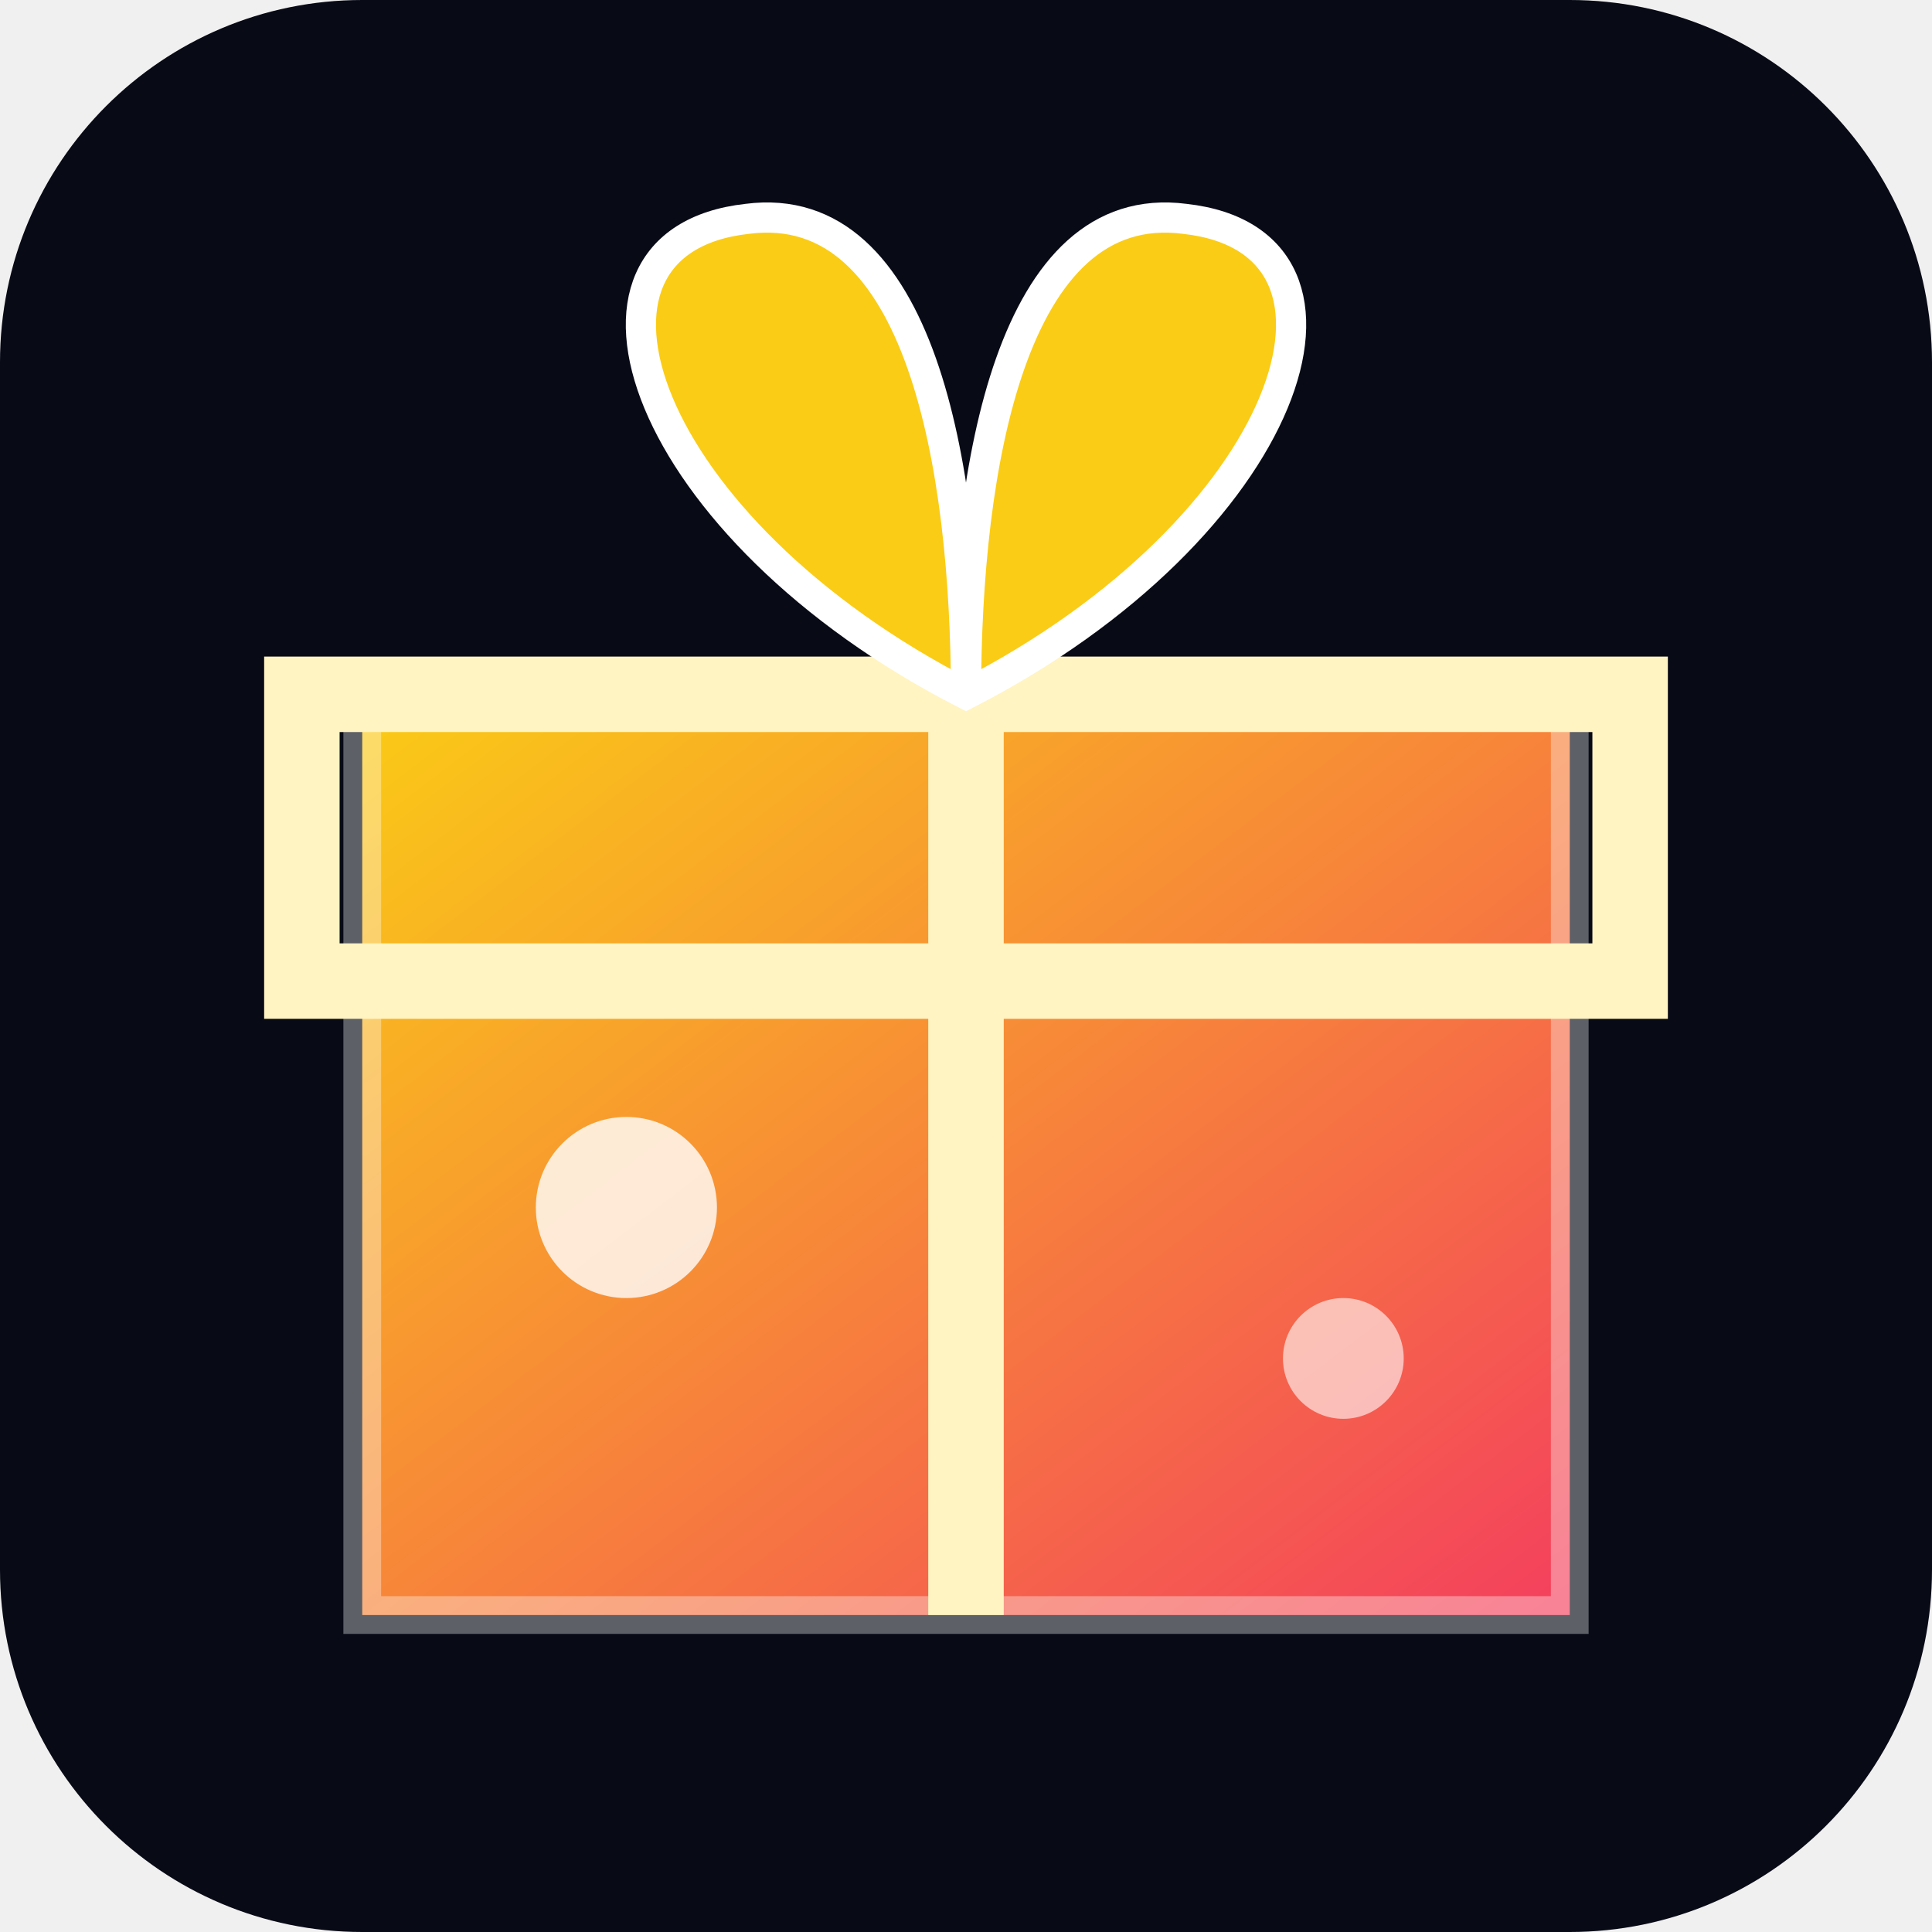
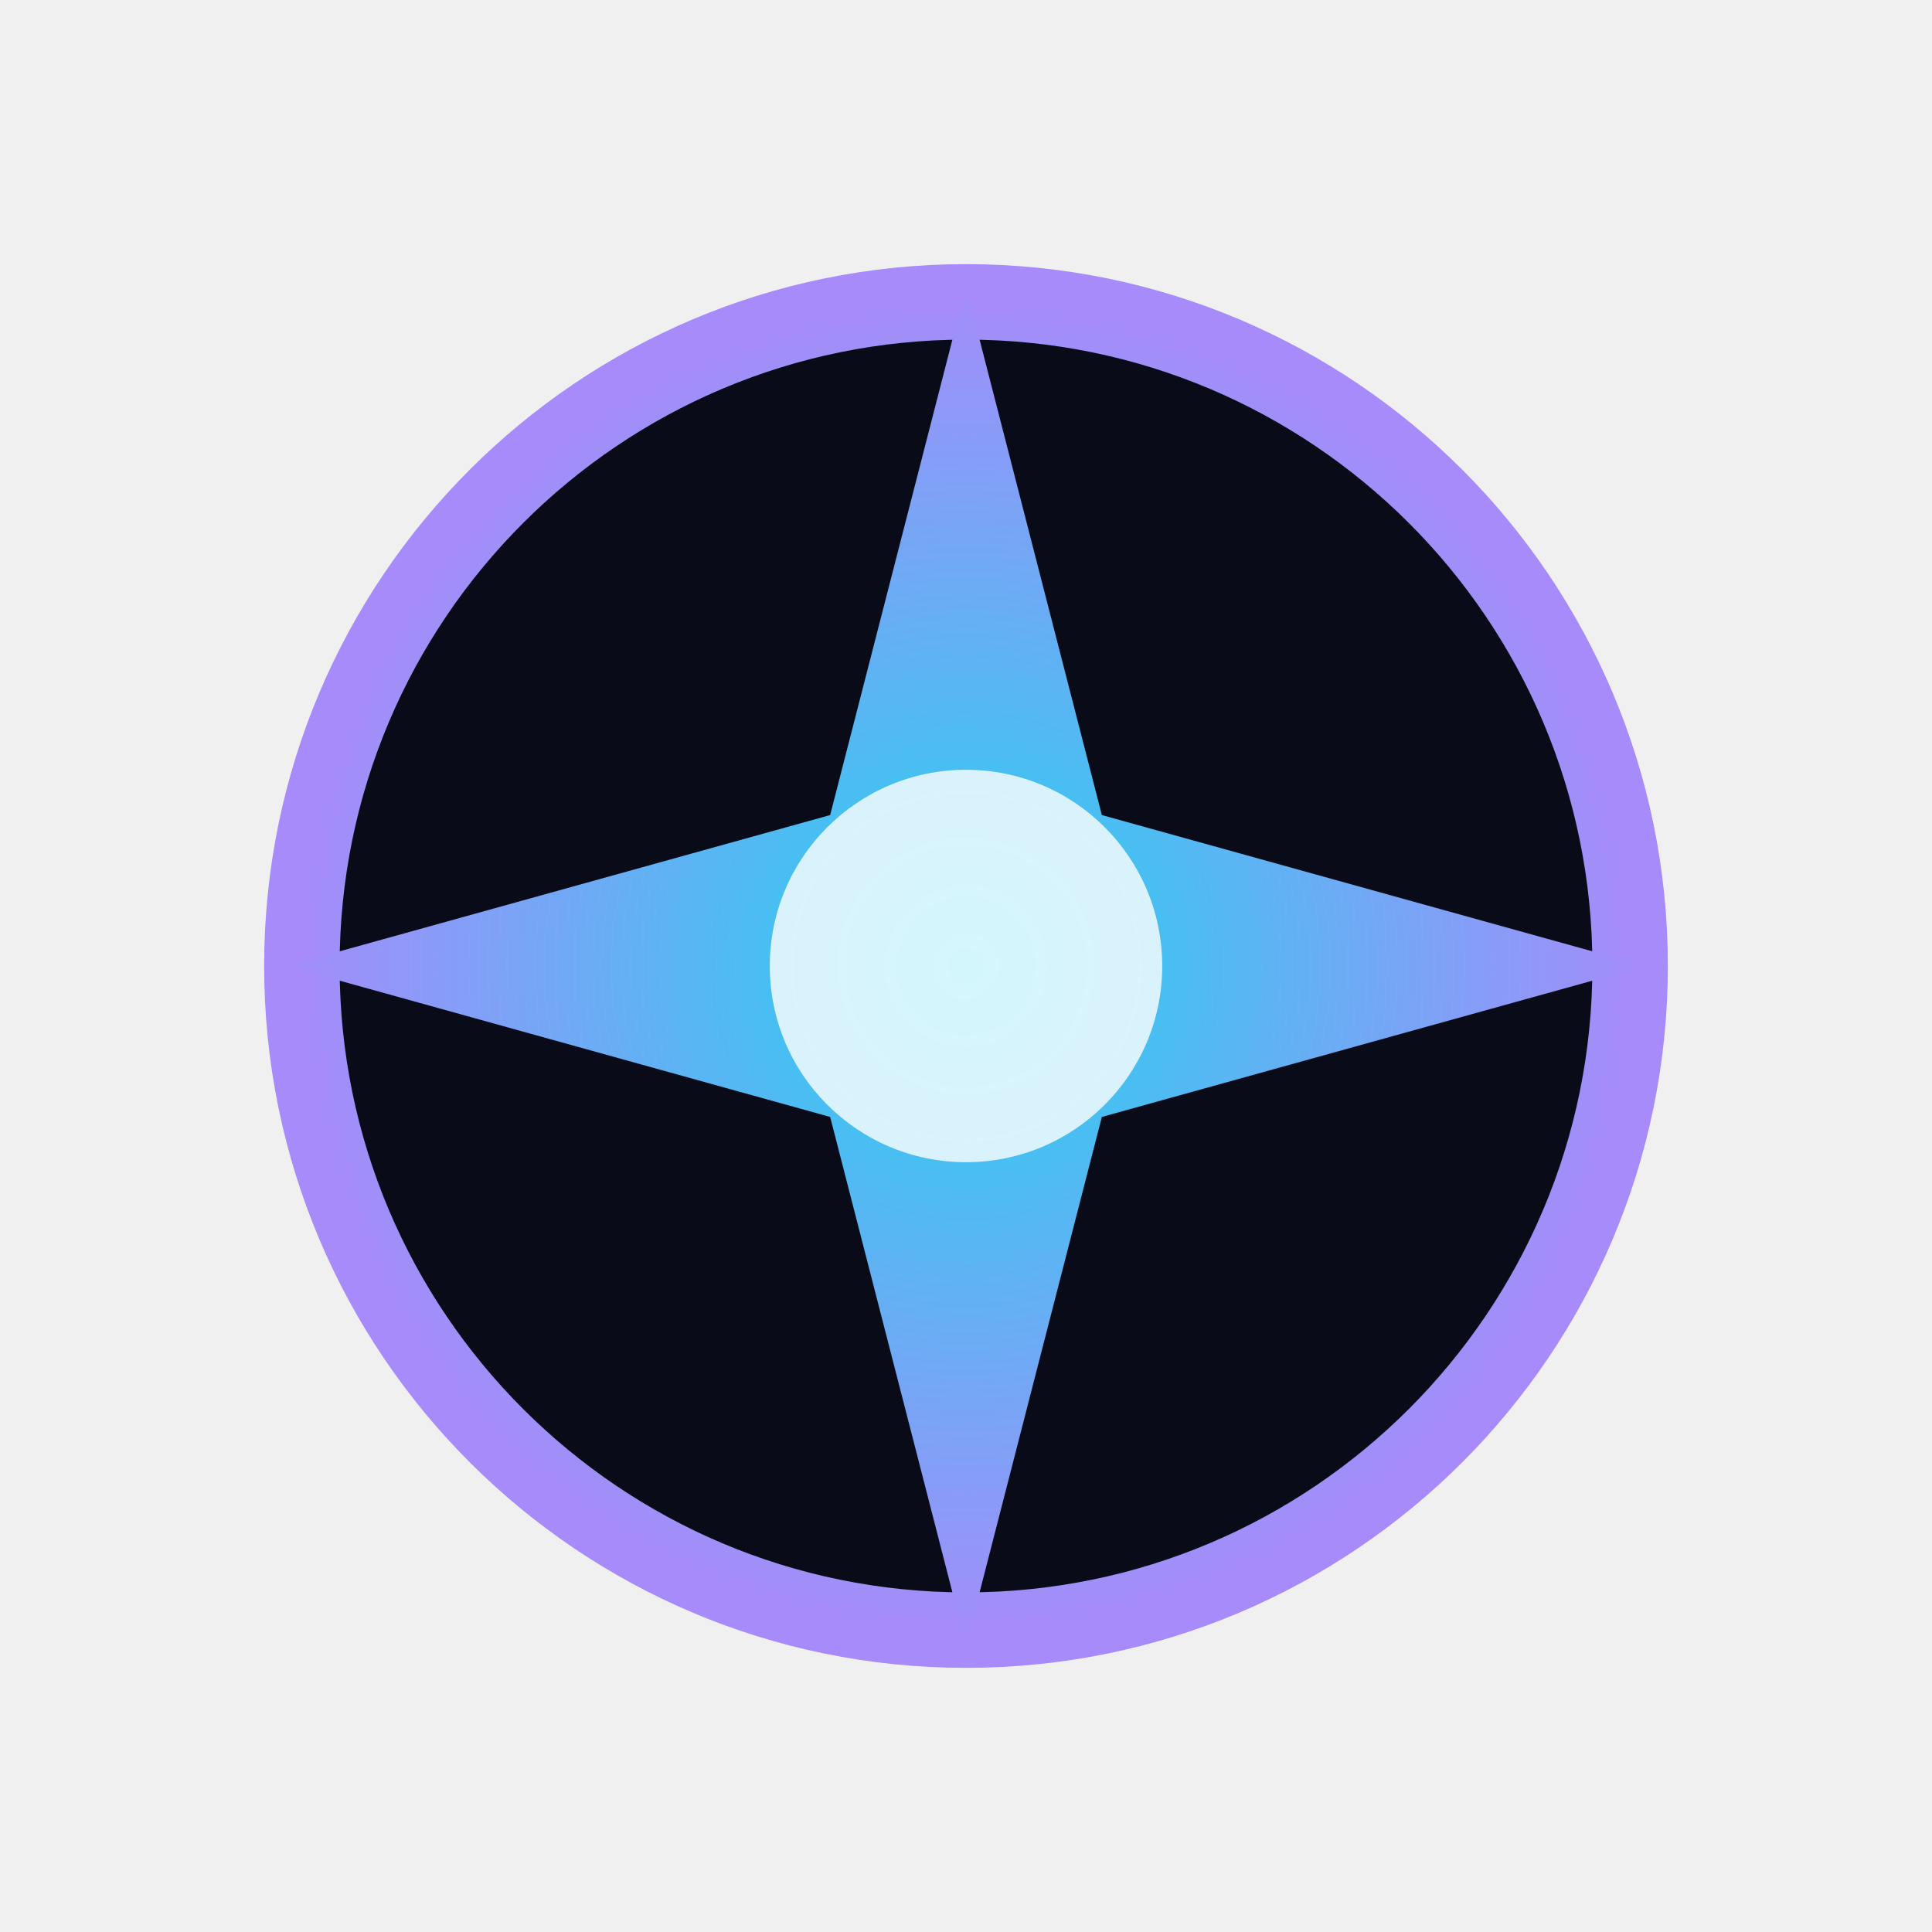
<svg xmlns="http://www.w3.org/2000/svg" viewBox="0 0 256 256">
  <defs>
-     <linearGradient id="g" x1="0" y1="0" x2="1" y2="1">
-       <stop stop-color="#FACC15" />
-       <stop offset="1" stop-color="#F43F5E" />
-     </linearGradient>
+     <radialGradient id="g">
+       <stop stop-color="#22D3EE" />
+       <stop offset="1" stop-color="#A78BFA" />
+     </radialGradient>
  </defs>
-   <rect width="256" height="256" rx="48" fill="#080A16" />
-   <path d="M48 92h160v122H48z" fill="url(#g)" stroke="#fff" stroke-opacity=".35" stroke-width="5" />
-   <path d="M128 92v122M40 92h176v38H40z" fill="none" stroke="#FFF4C2" stroke-width="10" />
-   <path d="M128 92C85 70 72 32 99 29c23-3 29 33 29 63 0-30 6-66 29-63 27 3 14 41-29 63z" fill="#FACC15" stroke="#fff" stroke-width="4" />
-   <circle cx="83" cy="160" r="12" fill="#fff" opacity=".8" />
-   <circle cx="178" cy="180" r="8" fill="#fff" opacity=".6" />
+   <circle cx="128" cy="128" r="88" fill="#090B18" stroke="url(#g)" stroke-width="10" />
+   <path d="M128 38 L146 108 L218 128 L146 148 L128 218 L110 148 L38 128 L110 108 Z" fill="url(#g)">
+     <animateTransform attributeName="transform" type="rotate" from="0 128 128" to="360 128 128" dur="3.5s" repeatCount="indefinite" />
+   </path>
+   <circle cx="128" cy="128" r="26" fill="#fff" opacity=".8">
+     <animate attributeName="opacity" values=".35;.9;.35" dur="1.1s" repeatCount="indefinite" />
+   </circle>
</svg>
